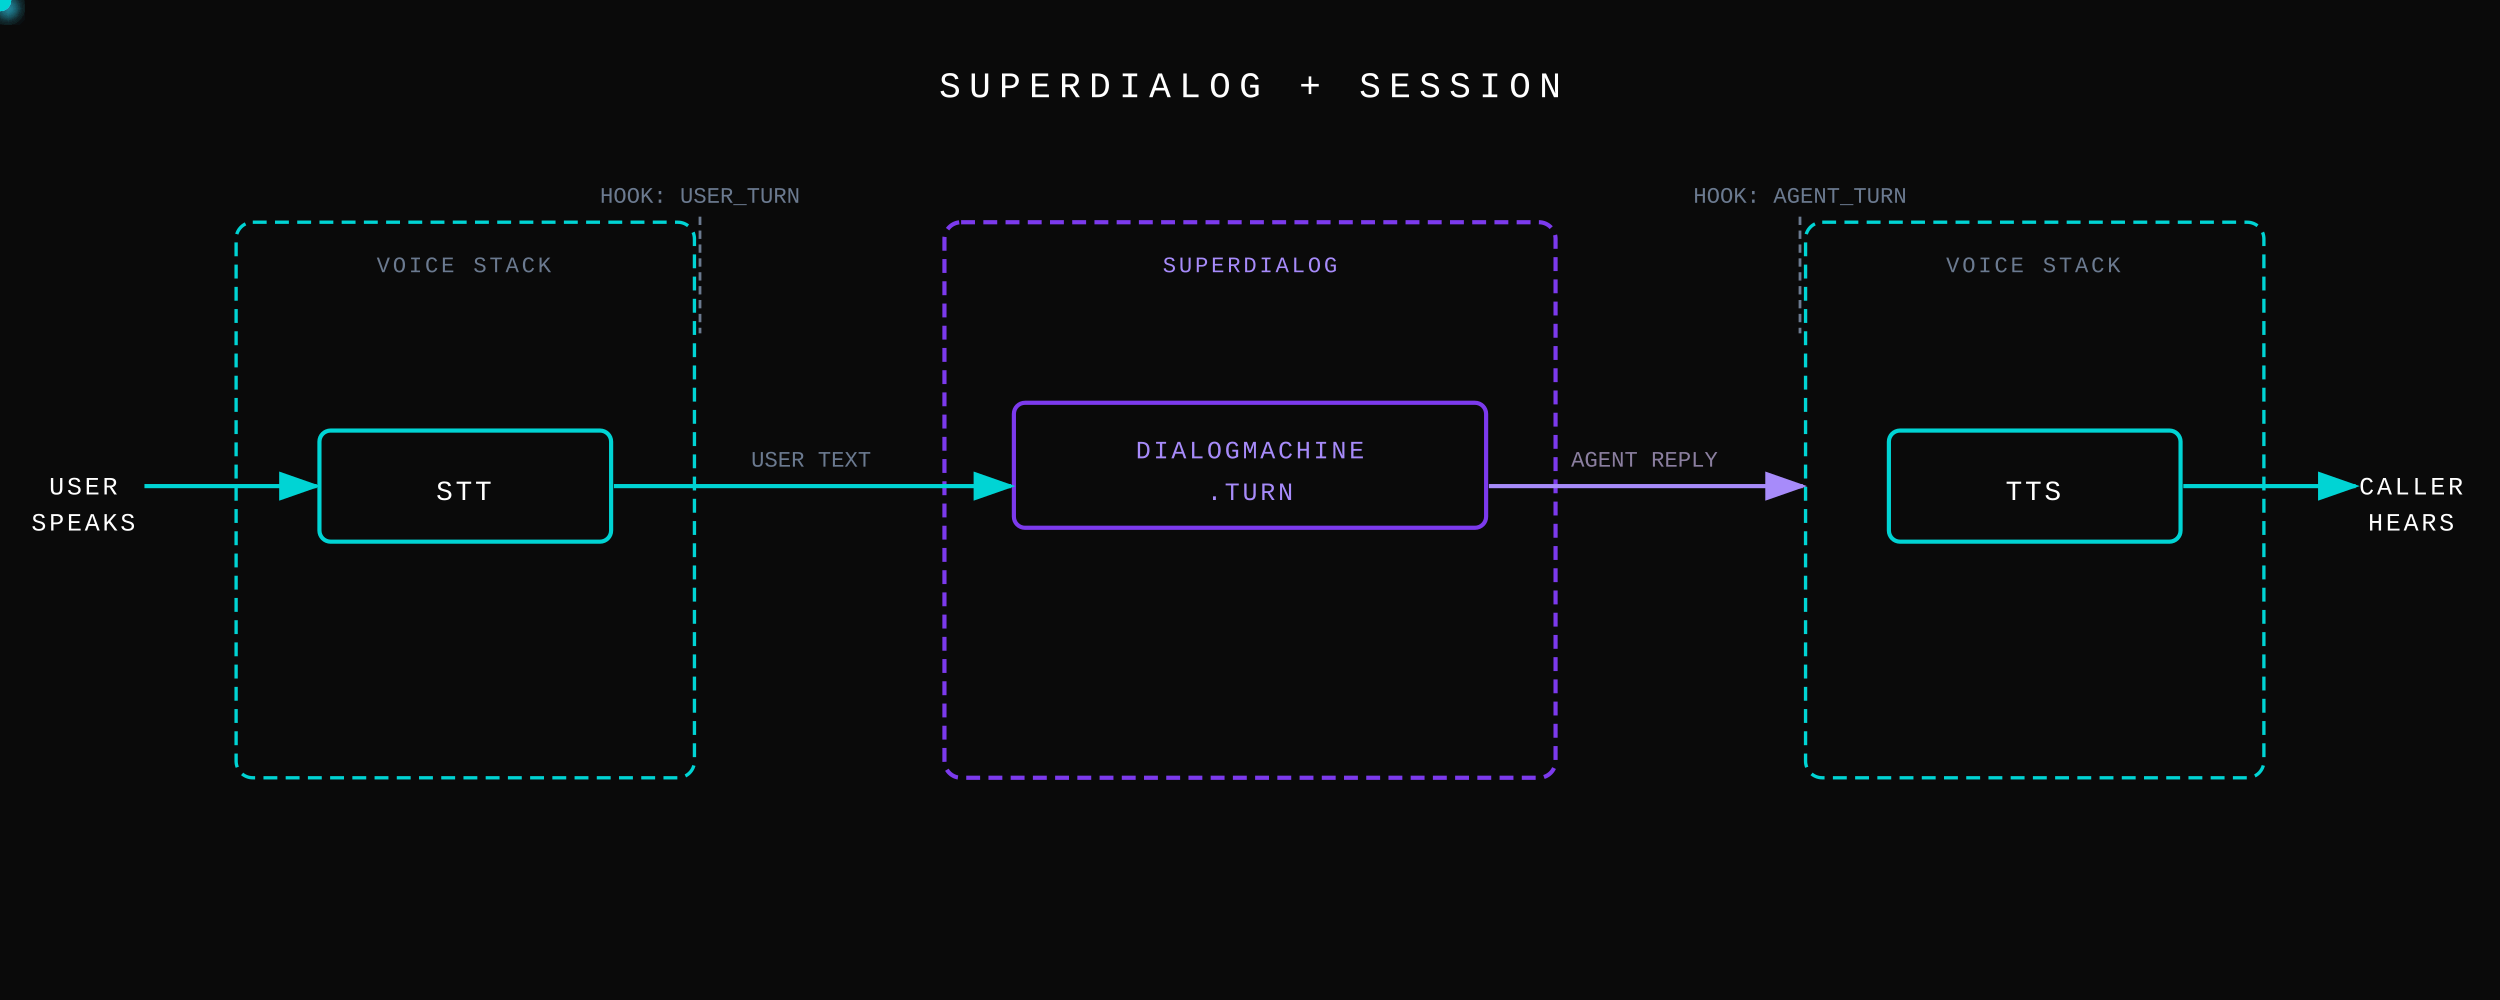
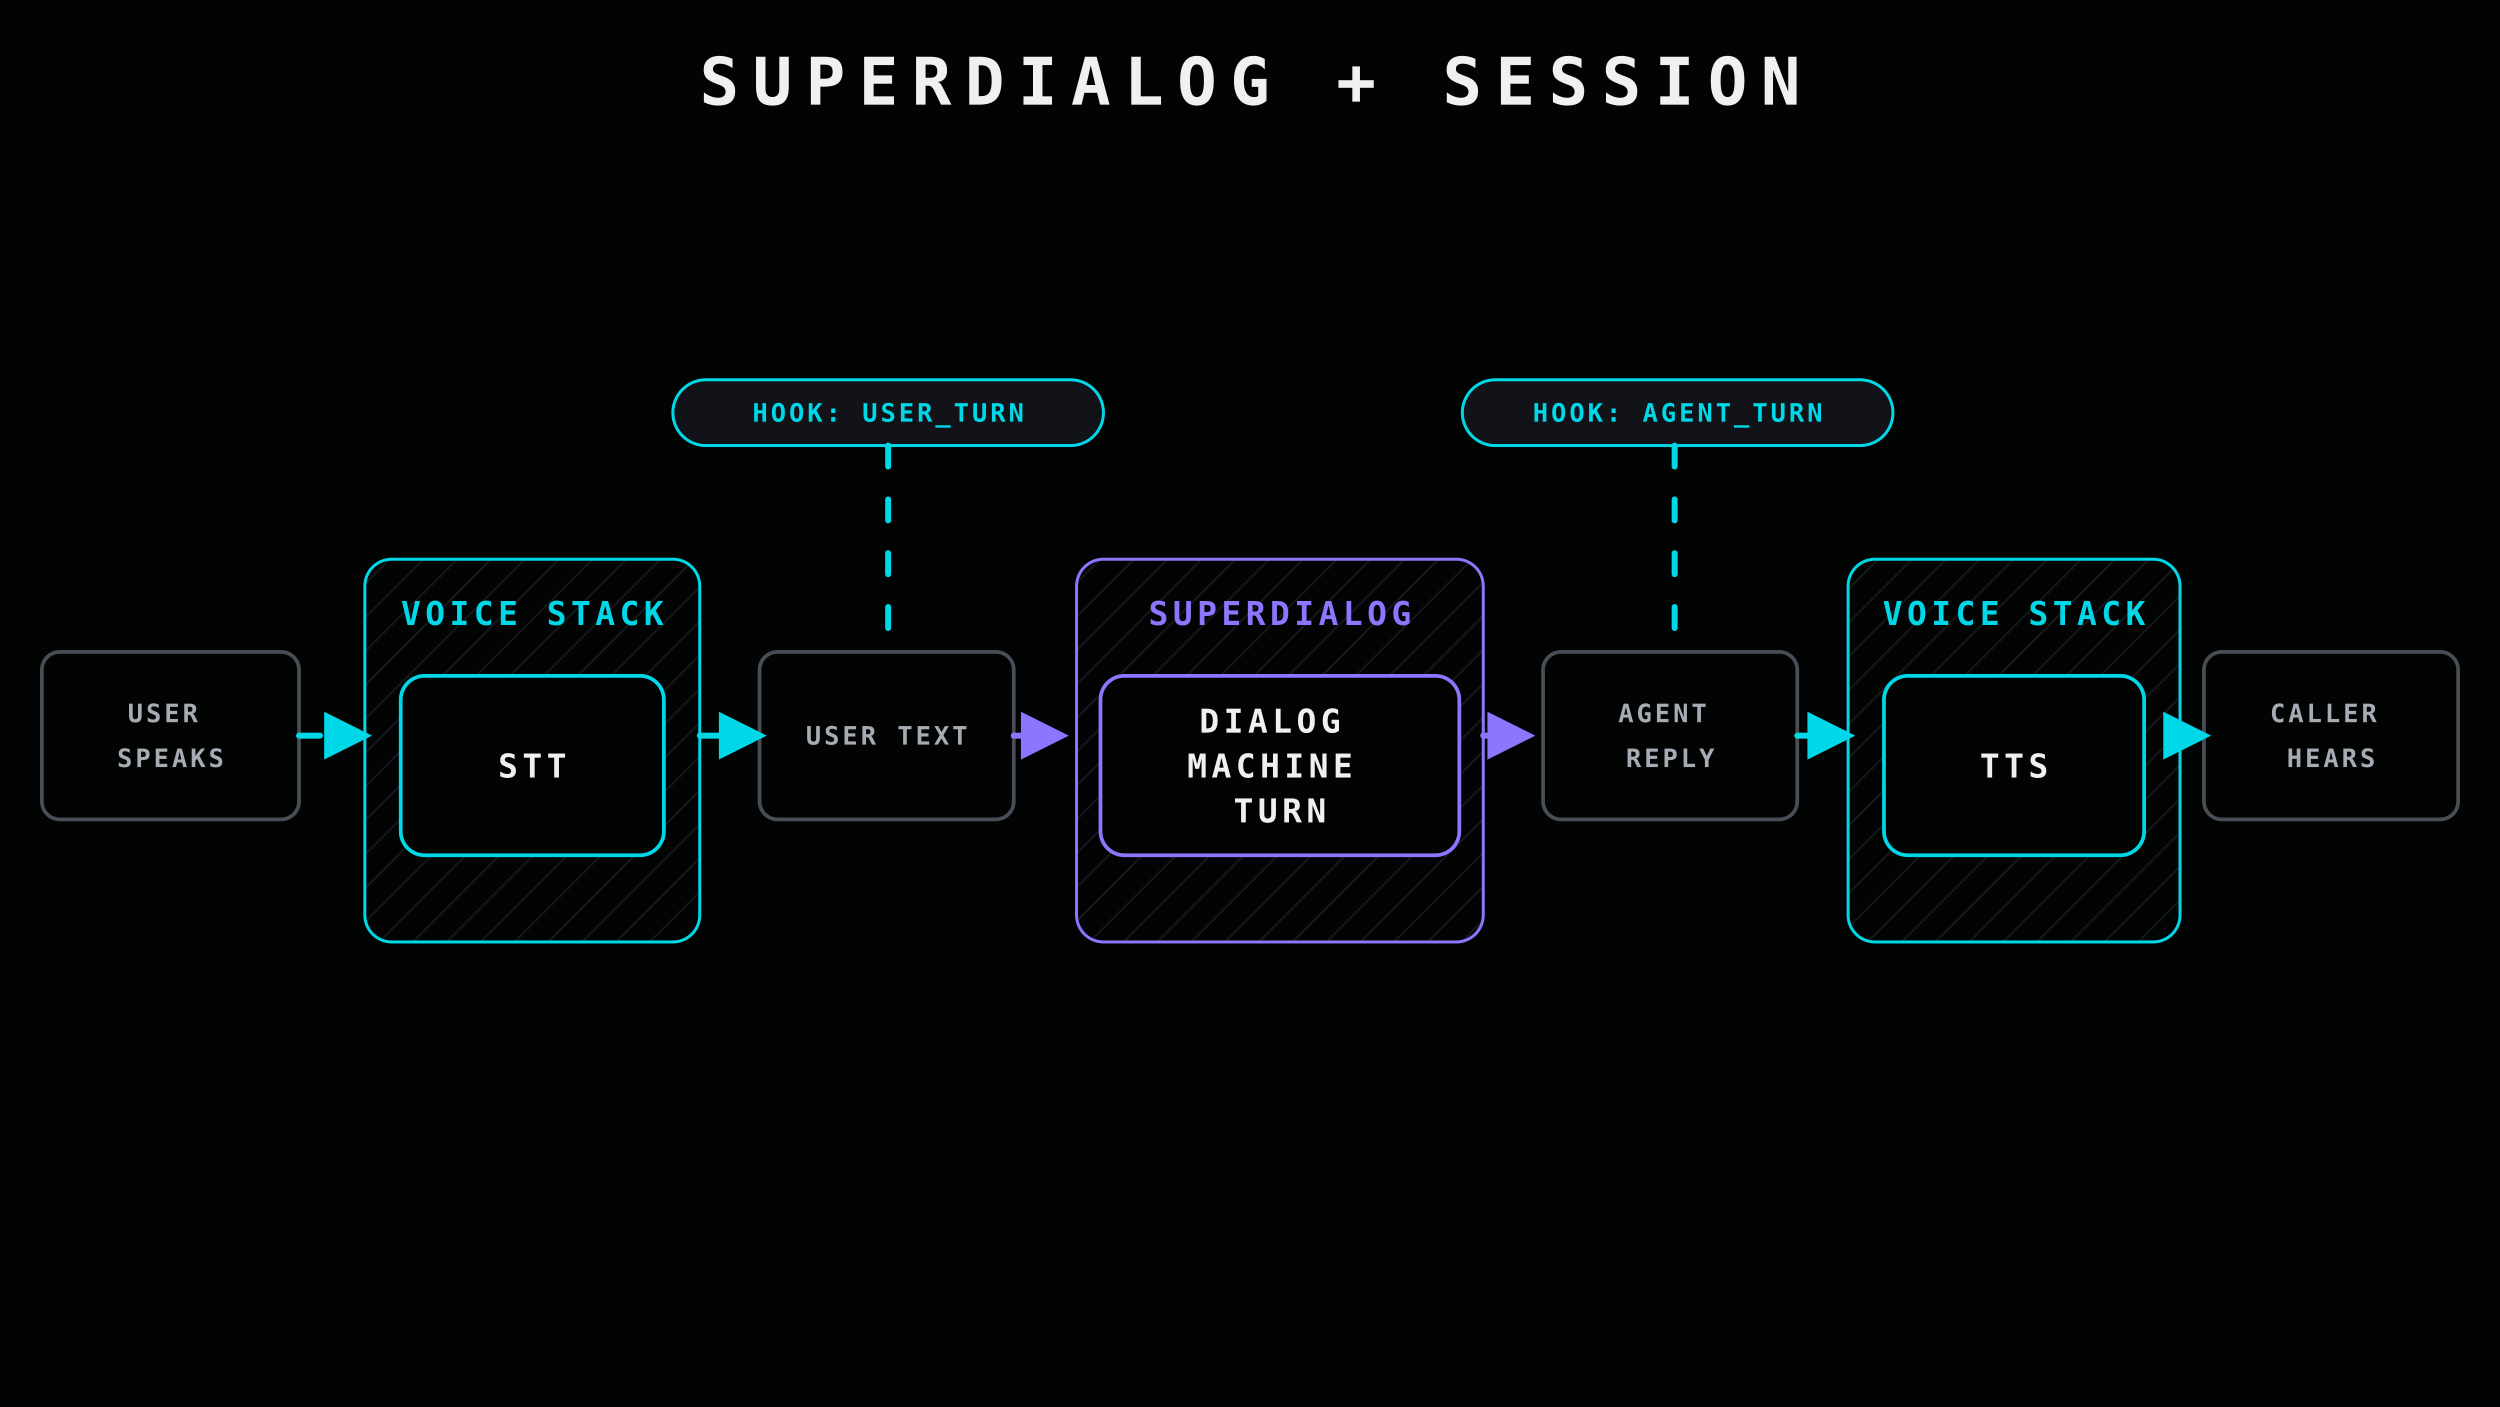
- <svg xmlns="http://www.w3.org/2000/svg" xmlns:xlink="http://www.w3.org/1999/xlink" viewBox="0 0 900 360" width="900" height="360">
-   <style>text { font-family: 'Courier New', Courier, monospace; }</style>
+ <svg xmlns="http://www.w3.org/2000/svg" width="1672" height="941" viewBox="0 0 1672 941" role="img" aria-label="SUPERDIALOG + SESSION">
  <defs>
-     <filter id="glow" x="-60%" y="-60%" width="220%" height="220%">
-       <feGaussianBlur stdDeviation="3" result="blur" />
+     <pattern id="hatch" width="16" height="16" patternUnits="userSpaceOnUse" patternTransform="rotate(45)">
+       <line x1="0" y1="0" x2="0" y2="16" stroke="#1a1d22" stroke-width="3" opacity="0.7" />
+     </pattern>
+     <filter id="glow" x="-80%" y="-80%" width="260%" height="260%">
+       <feGaussianBlur stdDeviation="5" result="blur" />
      <feMerge>
        <feMergeNode in="blur" />
        <feMergeNode in="SourceGraphic" />
      </feMerge>
    </filter>
-     <marker id="arr" markerWidth="10" markerHeight="7" refX="9" refY="3.5" orient="auto">
-       <polygon points="0 0, 10 3.5, 0 7" fill="#00d4d4" />
+     <marker id="arrow-purple" viewBox="0 0 10 10" refX="8.5" refY="5" markerWidth="8" markerHeight="8" orient="auto-start-reverse">
+       <path d="M 0 0 L 10 5 L 0 10 z" fill="#8d75ff" />
    </marker>
-     <marker id="arr-p" markerWidth="10" markerHeight="7" refX="9" refY="3.5" orient="auto">
-       <polygon points="0 0, 10 3.5, 0 7" fill="#a78bfa" />
+     <marker id="arrow-cyan" viewBox="0 0 10 10" refX="8.5" refY="5" markerWidth="8" markerHeight="8" orient="auto-start-reverse">
+       <path d="M 0 0 L 10 5 L 0 10 z" fill="#00d8e8" />
    </marker>
+     <style>
+       svg { background: #020303; }
+       .title { font: 700 44px ui-monospace, SFMono-Regular, Menlo, Consolas, monospace; fill: #f0f0f0; letter-spacing: 9px; }
+       .label { font: 700 22px ui-monospace, SFMono-Regular, Menlo, Consolas, monospace; fill: #f0f0f0; letter-spacing: 3px; }
+       .small { font: 700 17px ui-monospace, SFMono-Regular, Menlo, Consolas, monospace; fill: #a8abb4; letter-spacing: 2px; }
+       .tiny { font: 700 15px ui-monospace, SFMono-Regular, Menlo, Consolas, monospace; fill: #a8abb4; letter-spacing: 1px; }
+       .panel { fill: url(#hatch); stroke: #4a4d55; stroke-width: 2; }
+       .box { fill: #020303; stroke: #4a4d55; stroke-width: 2.5; }
+       .purple { stroke: #8d75ff; }
+       .cyan { stroke: #00d8e8; }
+       .purpleText { fill: #8d75ff; }
+       .cyanText { fill: #00d8e8; }
+       .flow { fill: none; stroke-width: 4; stroke-linecap: round; stroke-linejoin: round; stroke-dasharray: 14 22; animation: dash 1.8s linear infinite; }
+       .flow.fast { animation-duration: 1.35s; }
+       .flow.slow { animation-duration: 2.4s; }
+       .dim { opacity: 0.72; }
+       .pulse { filter: url(#glow); animation: pulse 1.7s ease-in-out infinite; transform-origin: center; }
+       @keyframes dash { to { stroke-dashoffset: -36; } }
+       @keyframes pulse { 0%, 100% { opacity: 0.55; } 50% { opacity: 1; } }
+       @media (prefers-reduced-motion: reduce) {
+         .flow, .pulse { animation: none; }
+       }
+     </style>
  </defs>
-   <rect width="900" height="360" fill="#0a0a0a" />
-   <text x="450" y="35" text-anchor="middle" fill="#fff" font-size="13" letter-spacing="3">SUPERDIALOG + SESSION</text>
-   <rect x="85" y="80" width="165" height="200" rx="6" fill="none" stroke="#00d4d4" stroke-width="1.2" stroke-dasharray="5,3" />
-   <text x="167" y="98" text-anchor="middle" fill="#6b7a90" font-size="8" letter-spacing="1">VOICE STACK</text>
-   <rect x="115" y="155" width="105" height="40" rx="4" fill="none" stroke="#00d4d4" stroke-width="1.5" />
-   <text x="167" y="180" text-anchor="middle" fill="#fff" font-size="10" letter-spacing="1">STT</text>
-   <rect x="340" y="80" width="220" height="200" rx="6" fill="none" stroke="#7c3aed" stroke-width="1.5" stroke-dasharray="5,3" />
-   <text x="450" y="98" text-anchor="middle" fill="#a78bfa" font-size="8" letter-spacing="1">SUPERDIALOG</text>
-   <rect x="365" y="145" width="170" height="45" rx="4" fill="none" stroke="#7c3aed" stroke-width="1.5" />
-   <text x="450" y="165" text-anchor="middle" fill="#a78bfa" font-size="9" letter-spacing="1">DIALOGMACHINE</text>
-   <text x="450" y="180" text-anchor="middle" fill="#a78bfa" font-size="9" letter-spacing="1">.TURN</text>
-   <rect x="650" y="80" width="165" height="200" rx="6" fill="none" stroke="#00d4d4" stroke-width="1.2" stroke-dasharray="5,3" />
-   <text x="732" y="98" text-anchor="middle" fill="#6b7a90" font-size="8" letter-spacing="1">VOICE STACK</text>
-   <rect x="680" y="155" width="105" height="40" rx="4" fill="none" stroke="#00d4d4" stroke-width="1.5" />
-   <text x="732" y="180" text-anchor="middle" fill="#fff" font-size="10" letter-spacing="1">TTS</text>
-   <line x1="252" y1="78" x2="252" y2="120" stroke="#6b7a90" stroke-width="1" stroke-dasharray="3,2" />
-   <text x="252" y="73" text-anchor="middle" fill="#6b7a90" font-size="8">HOOK: USER_TURN</text>
-   <line x1="648" y1="78" x2="648" y2="120" stroke="#6b7a90" stroke-width="1" stroke-dasharray="3,2" />
-   <text x="648" y="73" text-anchor="middle" fill="#6b7a90" font-size="8">HOOK: AGENT_TURN</text>
-   <text x="30" y="178" text-anchor="middle" fill="#fff" font-size="9" letter-spacing="1">USER</text>
-   <text x="30" y="191" text-anchor="middle" fill="#fff" font-size="9" letter-spacing="1">SPEAKS</text>
-   <text x="868" y="178" text-anchor="middle" fill="#fff" font-size="9" letter-spacing="1">CALLER</text>
-   <text x="868" y="191" text-anchor="middle" fill="#fff" font-size="9" letter-spacing="1">HEARS</text>
-   <path id="p1" d="M 52,175 L 114,175" stroke="#00d4d4" stroke-width="1.5" fill="none" marker-end="url(#arr)" />
-   <path id="p2" d="M 221,175 L 364,175" stroke="#00d4d4" stroke-width="1.5" fill="none" marker-end="url(#arr)" />
-   <text x="292" y="168" text-anchor="middle" fill="#6b7a90" font-size="8">USER TEXT</text>
-   <path id="p3" d="M 536,175 L 649,175" stroke="#a78bfa" stroke-width="1.5" fill="none" marker-end="url(#arr-p)" />
-   <text x="592" y="168" text-anchor="middle" fill="#8b7fa0" font-size="8">AGENT REPLY</text>
-   <path id="p4" d="M 786,175 L 848,175" stroke="#00d4d4" stroke-width="1.5" fill="none" marker-end="url(#arr)" />
-   <circle r="4" fill="#00d4d4" filter="url(#glow)">
-     <animateMotion dur="1.5s" repeatCount="indefinite" begin="0s">
-       <mpath xlink:href="#p1" />
-     </animateMotion>
-     <animate attributeName="opacity" values="0;1;1;0" keyTimes="0;0.08;0.88;1" dur="1.5s" repeatCount="indefinite" begin="0s" />
-   </circle>
-   <circle r="4" fill="#00d4d4" filter="url(#glow)">
-     <animateMotion dur="1.5s" repeatCount="indefinite" begin="0.75s">
-       <mpath xlink:href="#p1" />
-     </animateMotion>
-     <animate attributeName="opacity" values="0;1;1;0" keyTimes="0;0.08;0.88;1" dur="1.5s" repeatCount="indefinite" begin="0.75s" />
-   </circle>
-   <circle r="4" fill="#00d4d4" filter="url(#glow)">
-     <animateMotion dur="2s" repeatCount="indefinite" begin="0.2s">
-       <mpath xlink:href="#p2" />
-     </animateMotion>
-     <animate attributeName="opacity" values="0;1;1;0" keyTimes="0;0.06;0.9;1" dur="2s" repeatCount="indefinite" begin="0.2s" />
-   </circle>
-   <circle r="4" fill="#00d4d4" filter="url(#glow)">
-     <animateMotion dur="2s" repeatCount="indefinite" begin="1.2s">
-       <mpath xlink:href="#p2" />
-     </animateMotion>
-     <animate attributeName="opacity" values="0;1;1;0" keyTimes="0;0.06;0.9;1" dur="2s" repeatCount="indefinite" begin="1.2s" />
-   </circle>
-   <circle r="4" fill="#a78bfa" filter="url(#glow)">
-     <animateMotion dur="2s" repeatCount="indefinite" begin="0.5s">
-       <mpath xlink:href="#p3" />
-     </animateMotion>
-     <animate attributeName="opacity" values="0;1;1;0" keyTimes="0;0.06;0.9;1" dur="2s" repeatCount="indefinite" begin="0.5s" />
-   </circle>
-   <circle r="4" fill="#a78bfa" filter="url(#glow)">
-     <animateMotion dur="2s" repeatCount="indefinite" begin="1.5s">
-       <mpath xlink:href="#p3" />
-     </animateMotion>
-     <animate attributeName="opacity" values="0;1;1;0" keyTimes="0;0.06;0.9;1" dur="2s" repeatCount="indefinite" begin="1.5s" />
-   </circle>
-   <circle r="4" fill="#00d4d4" filter="url(#glow)">
-     <animateMotion dur="1.5s" repeatCount="indefinite" begin="0.8s">
-       <mpath xlink:href="#p4" />
-     </animateMotion>
-     <animate attributeName="opacity" values="0;1;1;0" keyTimes="0;0.08;0.88;1" dur="1.5s" repeatCount="indefinite" begin="0.8s" />
-   </circle>
-   <circle r="4" fill="#00d4d4" filter="url(#glow)">
-     <animateMotion dur="1.5s" repeatCount="indefinite" begin="1.55s">
-       <mpath xlink:href="#p4" />
-     </animateMotion>
-     <animate attributeName="opacity" values="0;1;1;0" keyTimes="0;0.08;0.88;1" dur="1.5s" repeatCount="indefinite" begin="1.55s" />
-   </circle>
+   <rect width="1672" height="941" fill="#020303" />
+   <text x="836" y="70" text-anchor="middle" class="title">SUPERDIALOG + SESSION</text>
+   <rect x="28" y="436" width="172" height="112" rx="12" class="box " />
+   <text x="114" y="483" text-anchor="middle" class="small">
+     <tspan x="114" dy="0">USER</tspan>
+     <tspan x="114" dy="30">SPEAKS</tspan>
+   </text>
+   <rect x="244" y="374" width="224" height="256" rx="18" class="panel cyan" />
+   <text x="356" y="418" text-anchor="middle" class="label cyanText">
+     <tspan x="356" dy="0">VOICE STACK</tspan>
+   </text>
+   <rect x="268" y="452" width="176" height="120" rx="16" class="box cyan " />
+   <text x="356" y="520" text-anchor="middle" class="label">
+     <tspan x="356" dy="0">STT</tspan>
+   </text>
+   <rect x="508" y="436" width="170" height="112" rx="12" class="box " />
+   <text x="593" y="498" text-anchor="middle" class="small">
+     <tspan x="593" dy="0">USER TEXT</tspan>
+   </text>
+   <rect x="720" y="374" width="272" height="256" rx="18" class="panel purple" />
+   <text x="856" y="418" text-anchor="middle" class="label purpleText">
+     <tspan x="856" dy="0">SUPERDIALOG</tspan>
+   </text>
+   <rect x="736" y="452" width="240" height="120" rx="16" class="box purple " />
+   <text x="856" y="490" text-anchor="middle" class="label">
+     <tspan x="856" dy="0">DIALOG</tspan>
+     <tspan x="856" dy="30">MACHINE</tspan>
+     <tspan x="856" dy="30">TURN</tspan>
+   </text>
+   <rect x="1032" y="436" width="170" height="112" rx="12" class="box " />
+   <text x="1117" y="483" text-anchor="middle" class="small">
+     <tspan x="1117" dy="0">AGENT</tspan>
+     <tspan x="1117" dy="30">REPLY</tspan>
+   </text>
+   <rect x="1236" y="374" width="222" height="256" rx="18" class="panel cyan" />
+   <text x="1347" y="418" text-anchor="middle" class="label cyanText">
+     <tspan x="1347" dy="0">VOICE STACK</tspan>
+   </text>
+   <rect x="1260" y="452" width="174" height="120" rx="16" class="box cyan " />
+   <text x="1347" y="520" text-anchor="middle" class="label">
+     <tspan x="1347" dy="0">TTS</tspan>
+   </text>
+   <rect x="1474" y="436" width="170" height="112" rx="12" class="box " />
+   <text x="1559" y="483" text-anchor="middle" class="small">
+     <tspan x="1559" dy="0">CALLER</tspan>
+     <tspan x="1559" dy="30">HEARS</tspan>
+   </text>
+   <rect x="450" y="254" width="288" height="44" rx="22" fill="#111318" stroke="#00d8e8" stroke-width="2" />
+   <text x="594" y="282" text-anchor="middle" class="small cyanText">
+     <tspan x="594" dy="0">HOOK: USER_TURN</tspan>
+   </text>
+   <rect x="978" y="254" width="288" height="44" rx="22" fill="#111318" stroke="#00d8e8" stroke-width="2" />
+   <text x="1122" y="282" text-anchor="middle" class="small cyanText">
+     <tspan x="1122" dy="0">HOOK: AGENT_TURN</tspan>
+   </text>
+   <path d="M200 492 H244" class="flow cyan " stroke="#00d8e8" marker-end="url(#arrow-cyan)" />
+   <path d="M468 492 H508" class="flow cyan " stroke="#00d8e8" marker-end="url(#arrow-cyan)" />
+   <path d="M678 492 H710" class="flow purple " stroke="#8d75ff" marker-end="url(#arrow-purple)" />
+   <path d="M992 492 H1022" class="flow purple " stroke="#8d75ff" marker-end="url(#arrow-purple)" />
+   <path d="M1202 492 H1236" class="flow cyan " stroke="#00d8e8" marker-end="url(#arrow-cyan)" />
+   <path d="M1458 492 H1474" class="flow cyan " stroke="#00d8e8" marker-end="url(#arrow-cyan)" />
+   <path d="M594 298 V436" class="flow cyan slow" stroke="#00d8e8" />
+   <path d="M1120 298 V436" class="flow cyan slow" stroke="#00d8e8" />
</svg>
